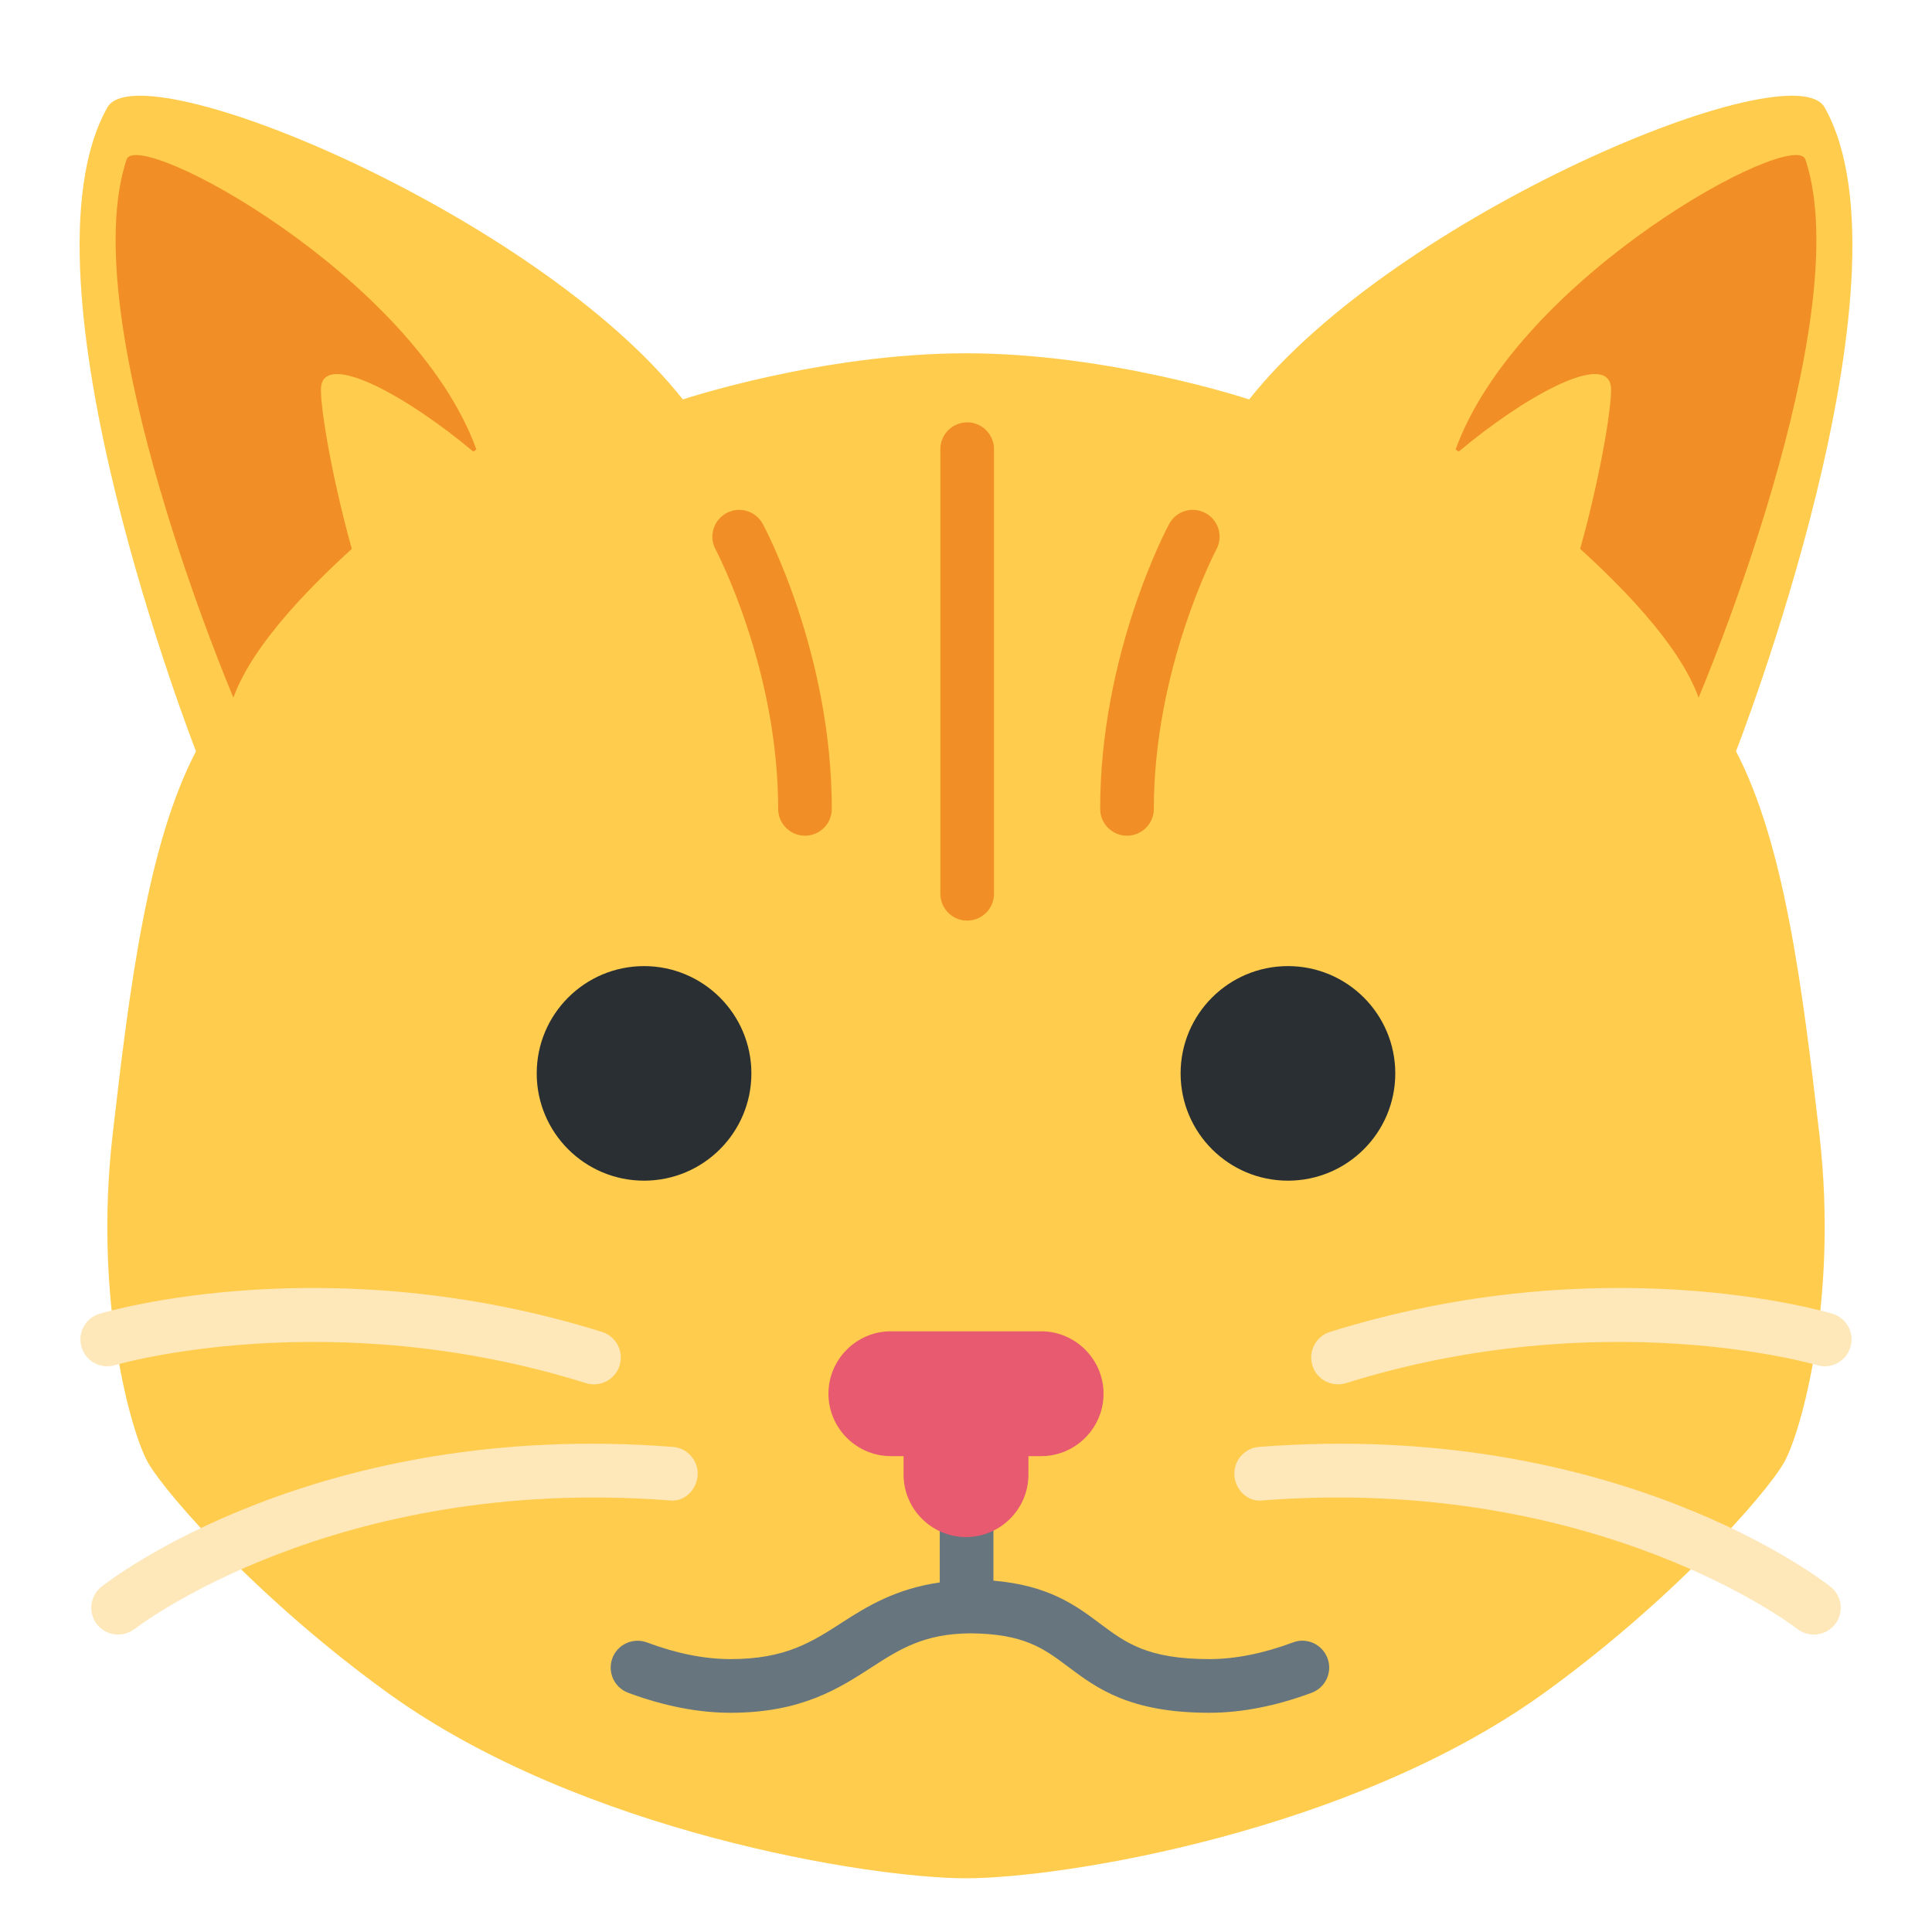
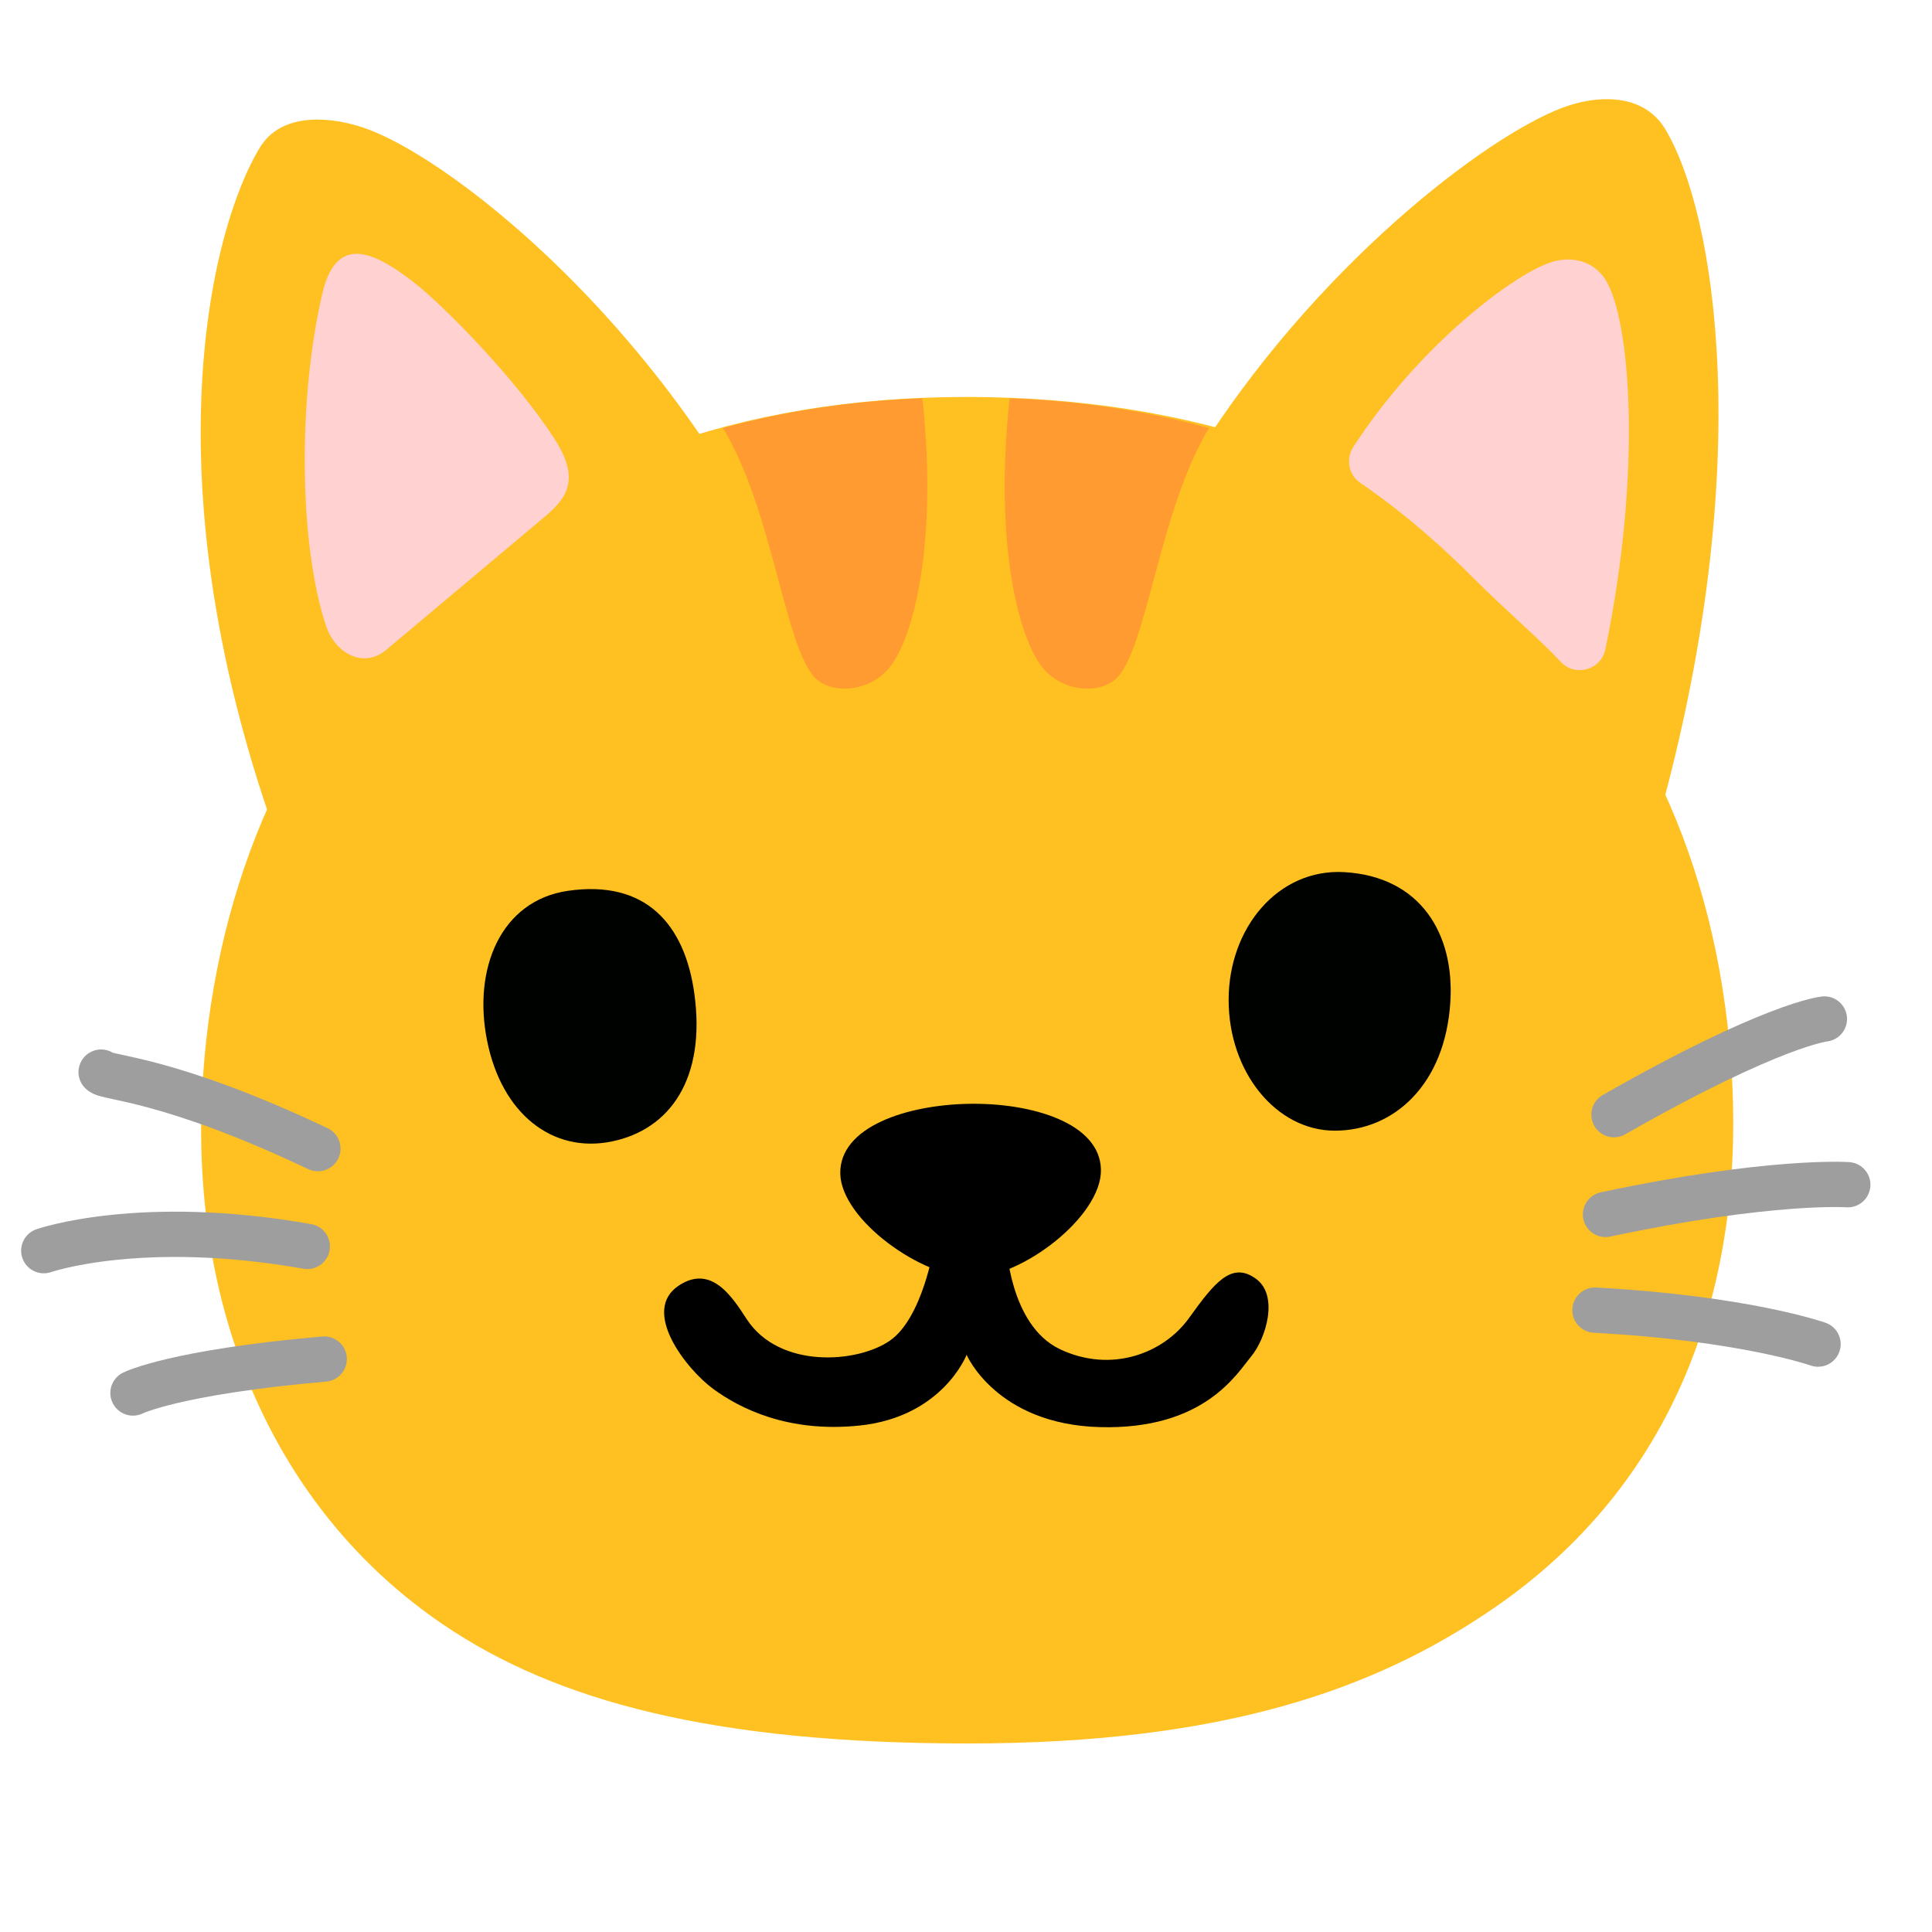
- <svg xmlns="http://www.w3.org/2000/svg" viewBox="0 0 36 36">
-   <path fill="#FFCC4D" d="M32.348 13.999s3.445-8.812 1.651-11.998c-.604-1.073-8 1.998-10.723 5.442 0 0-2.586-.86-5.276-.86s-5.276.86-5.276.86C10.001 3.999 2.605.928 2.001 2.001.207 5.187 3.652 13.999 3.652 13.999c-.897 1.722-1.233 4.345-1.555 7.16-.354 3.086.35 5.546.658 6.089.35.617 2.123 2.605 4.484 4.306 3.587 2.583 8.967 3.445 10.761 3.445s7.174-.861 10.761-3.445c2.361-1.701 4.134-3.689 4.484-4.306.308-.543 1.012-3.003.659-6.089-.324-2.814-.659-5.438-1.556-7.16z" />
-   <path fill="#F18F26" d="M2.359 2.971c.2-.599 5.348 2.173 6.518 5.404 0 0-3.808 2.624-4.528 4.624 0 0-2.99-7.028-1.99-10.028z" />
-   <path fill="#FFCC4D" d="M5.98 7.261c0-1.414 5.457 2.733 4.457 3.733s-1.255.72-2.255 1.72S5.98 8.261 5.98 7.261z" />
-   <path fill="#F18F26" d="M33.641 2.971c-.2-.599-5.348 2.173-6.518 5.404 0 0 3.808 2.624 4.528 4.624 0 0 2.99-7.028 1.99-10.028z" />
-   <path fill="#FFCC4D" d="M30.02 7.261c0-1.414-5.457 2.733-4.457 3.733s1.255.72 2.255 1.72 2.202-4.453 2.202-5.453z" />
-   <path fill="#292F33" d="M14.001 20.001c0 1.105-.896 1.999-2 1.999s-2-.894-2-1.999c0-1.104.896-1.999 2-1.999s2 .896 2 1.999zm11.998 0c0 1.105-.896 1.999-2 1.999-1.105 0-2-.894-2-1.999 0-1.104.895-1.999 2-1.999s2 .896 2 1.999z" />
-   <path fill="#FEE7B8" d="M2.201 30.458c-.148 0-.294-.065-.393-.19-.171-.217-.134-.531.083-.702.162-.127 4.02-3.12 10.648-2.605.275.021.481.261.46.536-.021.275-.257.501-.537.46-6.233-.474-9.915 2.366-9.951 2.395-.093.07-.202.106-.31.106zm8.868-4.663c-.049 0-.1-.007-.149-.022-4.79-1.497-8.737-.347-8.777-.336-.265.081-.543-.07-.623-.335-.079-.265.071-.543.335-.622.173-.052 4.286-1.247 9.362.338.264.083.411.363.328.627-.066.213-.263.35-.476.35zm22.73 4.663c.148 0 .294-.065.393-.19.171-.217.134-.531-.083-.702-.162-.127-4.02-3.12-10.648-2.605-.275.021-.481.261-.46.536.022.275.257.501.537.46 6.233-.474 9.915 2.366 9.951 2.395.093.07.202.106.31.106zm-8.868-4.663c.049 0 .1-.007.149-.022 4.79-1.497 8.737-.347 8.777-.336.265.081.543-.07.623-.335.079-.265-.071-.543-.335-.622-.173-.052-4.286-1.247-9.362.338-.264.083-.411.363-.328.627.066.213.263.35.476.35z" />
-   <path fill="#67757F" d="M24.736 30.898c-.097-.258-.384-.392-.643-.294-.552.206-1.076.311-1.559.311-1.152 0-1.561-.306-2.033-.659-.451-.338-.956-.715-1.99-.803v-2.339c0-.276-.224-.5-.5-.5s-.5.224-.5.5v2.373c-.81.115-1.346.439-1.816.743-.568.367-1.059.685-2.083.685-.482 0-1.006-.104-1.558-.311-.258-.095-.547.035-.643.294-.097.259.035.547.293.644.664.247 1.306.373 1.907.373 1.319 0 2.014-.449 2.627-.845.524-.339.98-.631 1.848-.635.992.008 1.358.278 1.815.621.538.403 1.147.859 2.633.859.601 0 1.244-.126 1.908-.373.259-.097.391-.385.294-.644z" />
-   <path fill="#E75A70" d="M19.4 24.807h-2.8c-.64 0-1.163.523-1.163 1.163 0 .639.523 1.163 1.163 1.163h.237v.345c0 .639.523 1.163 1.163 1.163s1.163-.523 1.163-1.163v-.345h.237c.639 0 1.163-.523 1.163-1.163s-.524-1.163-1.163-1.163z" />
-   <path fill="#F18F26" d="M18.022 17.154c-.276 0-.5-.224-.5-.5V8.37c0-.276.224-.5.5-.5s.5.224.5.5v8.284c0 .277-.223.5-.5.5zM21 15.572c-.276 0-.5-.224-.5-.5 0-2.882 1.232-5.21 1.285-5.308.13-.244.435-.334.677-.204.243.13.334.433.204.677-.012.021-1.166 2.213-1.166 4.835 0 .276-.224.5-.5.5zm-6 0c-.276 0-.5-.224-.5-.5 0-2.623-1.155-4.814-1.167-4.835-.13-.244-.038-.546.205-.677.242-.131.545-.039.676.204.053.098 1.285 2.426 1.285 5.308.001.276-.223.5-.499.5z" />
+ <svg xmlns="http://www.w3.org/2000/svg" version="1.1" id="Layer_2" x="0px" y="0px" viewBox="0 0 128 128" style="enable-background:new 0 0 128 128;" xml:space="preserve">
+   <path style="fill:#FFC022;" d="M114.67,70.19C112.71,44.22,94.44,26.3,64,26.3S15.25,45.33,13.45,71.31  c-1.05,15.14,4.58,28.63,15.91,36.32c7.46,5.07,17.88,7.88,34.77,7.88c17.18,0,27.03-3.71,34.49-8.73  C111.05,98.43,115.8,85.11,114.67,70.19z" />
+   <g>
+     <g>
+       <g>
+         <path style="fill:#FFC022;" d="M53.72,42.6C46.3,23.4,30.1,10.34,23.87,8.39c-2.35-0.74-5.3-0.81-6.63,1.35     c-3.36,5.45-7.66,22.95,1.85,47.78L53.72,42.6z" />
+       </g>
+       <path style="fill:#FFD1D1;" d="M36.12,34.21c1.54-1.29,2.29-2.55,0.6-5.16c-2.62-4.05-7.33-8.78-9.16-10.23    c-3-2.38-5.32-3.18-6.21,0.65c-1.65,7.08-1.52,16.69,0.25,21.99c0.62,1.87,2.54,2.86,4.02,1.57L36.12,34.21z" />
+     </g>
+   </g>
+   <path style="fill:#FF9B31;" d="M54.12,45.02c1.13,0.96,3.42,0.82,4.75-0.72c1.61-1.87,3.29-8.17,2.24-17.91  c-4.67,0.17-9.09,0.84-13.21,1.97C51.23,33.82,52.03,43.24,54.12,45.02z" />
+   <path style="fill:#FF9B31;" d="M73.88,45.02c-1.13,0.96-3.42,0.82-4.75-0.72c-1.61-1.87-3.29-8.17-2.24-17.91  c4.67,0.17,9.09,0.84,13.21,1.97C76.77,33.82,75.97,43.24,73.88,45.02z" />
+   <g>
+     <path style="fill:#FFC022;" d="M79.9,29.22c8.08-12.41,19.38-20.75,24.07-22.24c2.32-0.74,5.02-0.62,6.34,1.55   c3.32,5.45,6.13,22.24-0.42,45.75L85.96,42.74L79.9,29.22z" />
+   </g>
+   <g>
+     <path style="fill:#FFD1D1;" d="M97.55,38.23c2.43,2.43,4.41,4.06,5.84,5.61c0.95,1.03,2.69,0.56,2.97-0.82   c2.45-11.8,1.67-21.86,0-24.5c-0.8-1.26-2.29-1.59-3.65-1.13c-2.44,0.81-8.66,5.45-13.05,12.22c-0.51,0.79-0.32,1.85,0.46,2.38   C91.7,33.06,94.46,35.13,97.55,38.23z" />
+   </g>
+   <path d="M55.67,77.75c-0.05-3.08,4.37-4.55,8.54-4.62c4.18-0.07,8.68,1.29,8.73,4.37c0.05,3.08-5.22,7.13-8.54,7.13  C61.09,84.63,55.73,80.82,55.67,77.75z" />
+   <g>
+     <g>
+       <path style="fill:none;stroke:#9E9E9E;stroke-width:3;stroke-linecap:round;stroke-miterlimit:10;" d="M6.7,71.03    c0.34,0.41,4.41,0.35,14.36,5.07" />
+       <path style="fill:none;stroke:#9E9E9E;stroke-width:3;stroke-linecap:round;stroke-miterlimit:10;" d="M2.9,82.86    c0,0,6.42-2.24,17.46-0.28" />
+       <path style="fill:none;stroke:#9E9E9E;stroke-width:3;stroke-linecap:round;stroke-miterlimit:10;" d="M8.81,92.29    c0,0,2.74-1.38,12.67-2.25" />
+     </g>
+     <g>
+       <path style="fill:none;stroke:#9E9E9E;stroke-width:3;stroke-linecap:round;stroke-miterlimit:10;" d="M120.87,67.51    c0,0-3.41,0.33-13.94,6.34" />
+       <path style="fill:none;stroke:#9E9E9E;stroke-width:3;stroke-linecap:round;stroke-miterlimit:10;" d="M122.42,78.49    c0,0-5.09-0.36-16.05,1.97" />
+       <path style="fill:none;stroke:#9E9E9E;stroke-width:3;stroke-linecap:round;stroke-miterlimit:10;" d="M120.45,89.05    c0,0-4.83-1.71-14.78-2.25" />
+     </g>
+   </g>
+   <path style="fill:#000200;" d="M96.09,66.37c-0.34,5.51-3.76,8.54-7.65,8.54s-7.04-3.88-7.04-8.66c0-4.78,3.28-8.71,7.65-8.47  C94.12,58.07,96.37,61.87,96.09,66.37z" />
+   <path style="fill:#000200;" d="M46,65.81c0.78,5.61-1.58,9.03-5.49,9.82c-3.91,0.79-7.26-1.84-8.23-6.64  c-0.98-4.81,0.9-9.32,5.34-9.97C42.77,58.27,45.36,61.22,46,65.81z" />
+   <path d="M44.99,85.16c-2.57,1.67,0.47,5.54,2.25,6.85c1.78,1.31,4.98,2.92,9.67,2.44c5.54-0.56,7.13-4.69,7.13-4.69  s1.97,4.6,8.82,4.79c6.95,0.19,9.1-3.57,10.04-4.69c0.94-1.13,1.88-4.04,0.28-5.16c-1.6-1.13-2.72,0.28-4.41,2.63  c-1.69,2.35-5.16,3.66-8.54,2.06s-3.57-7.04-3.57-7.04l-4.79,0.28c0,0-0.75,4.69-2.91,6.19c-2.16,1.5-7.32,1.88-9.48-1.41  C48.53,85.95,47.15,83.75,44.99,85.16z" />
</svg>
